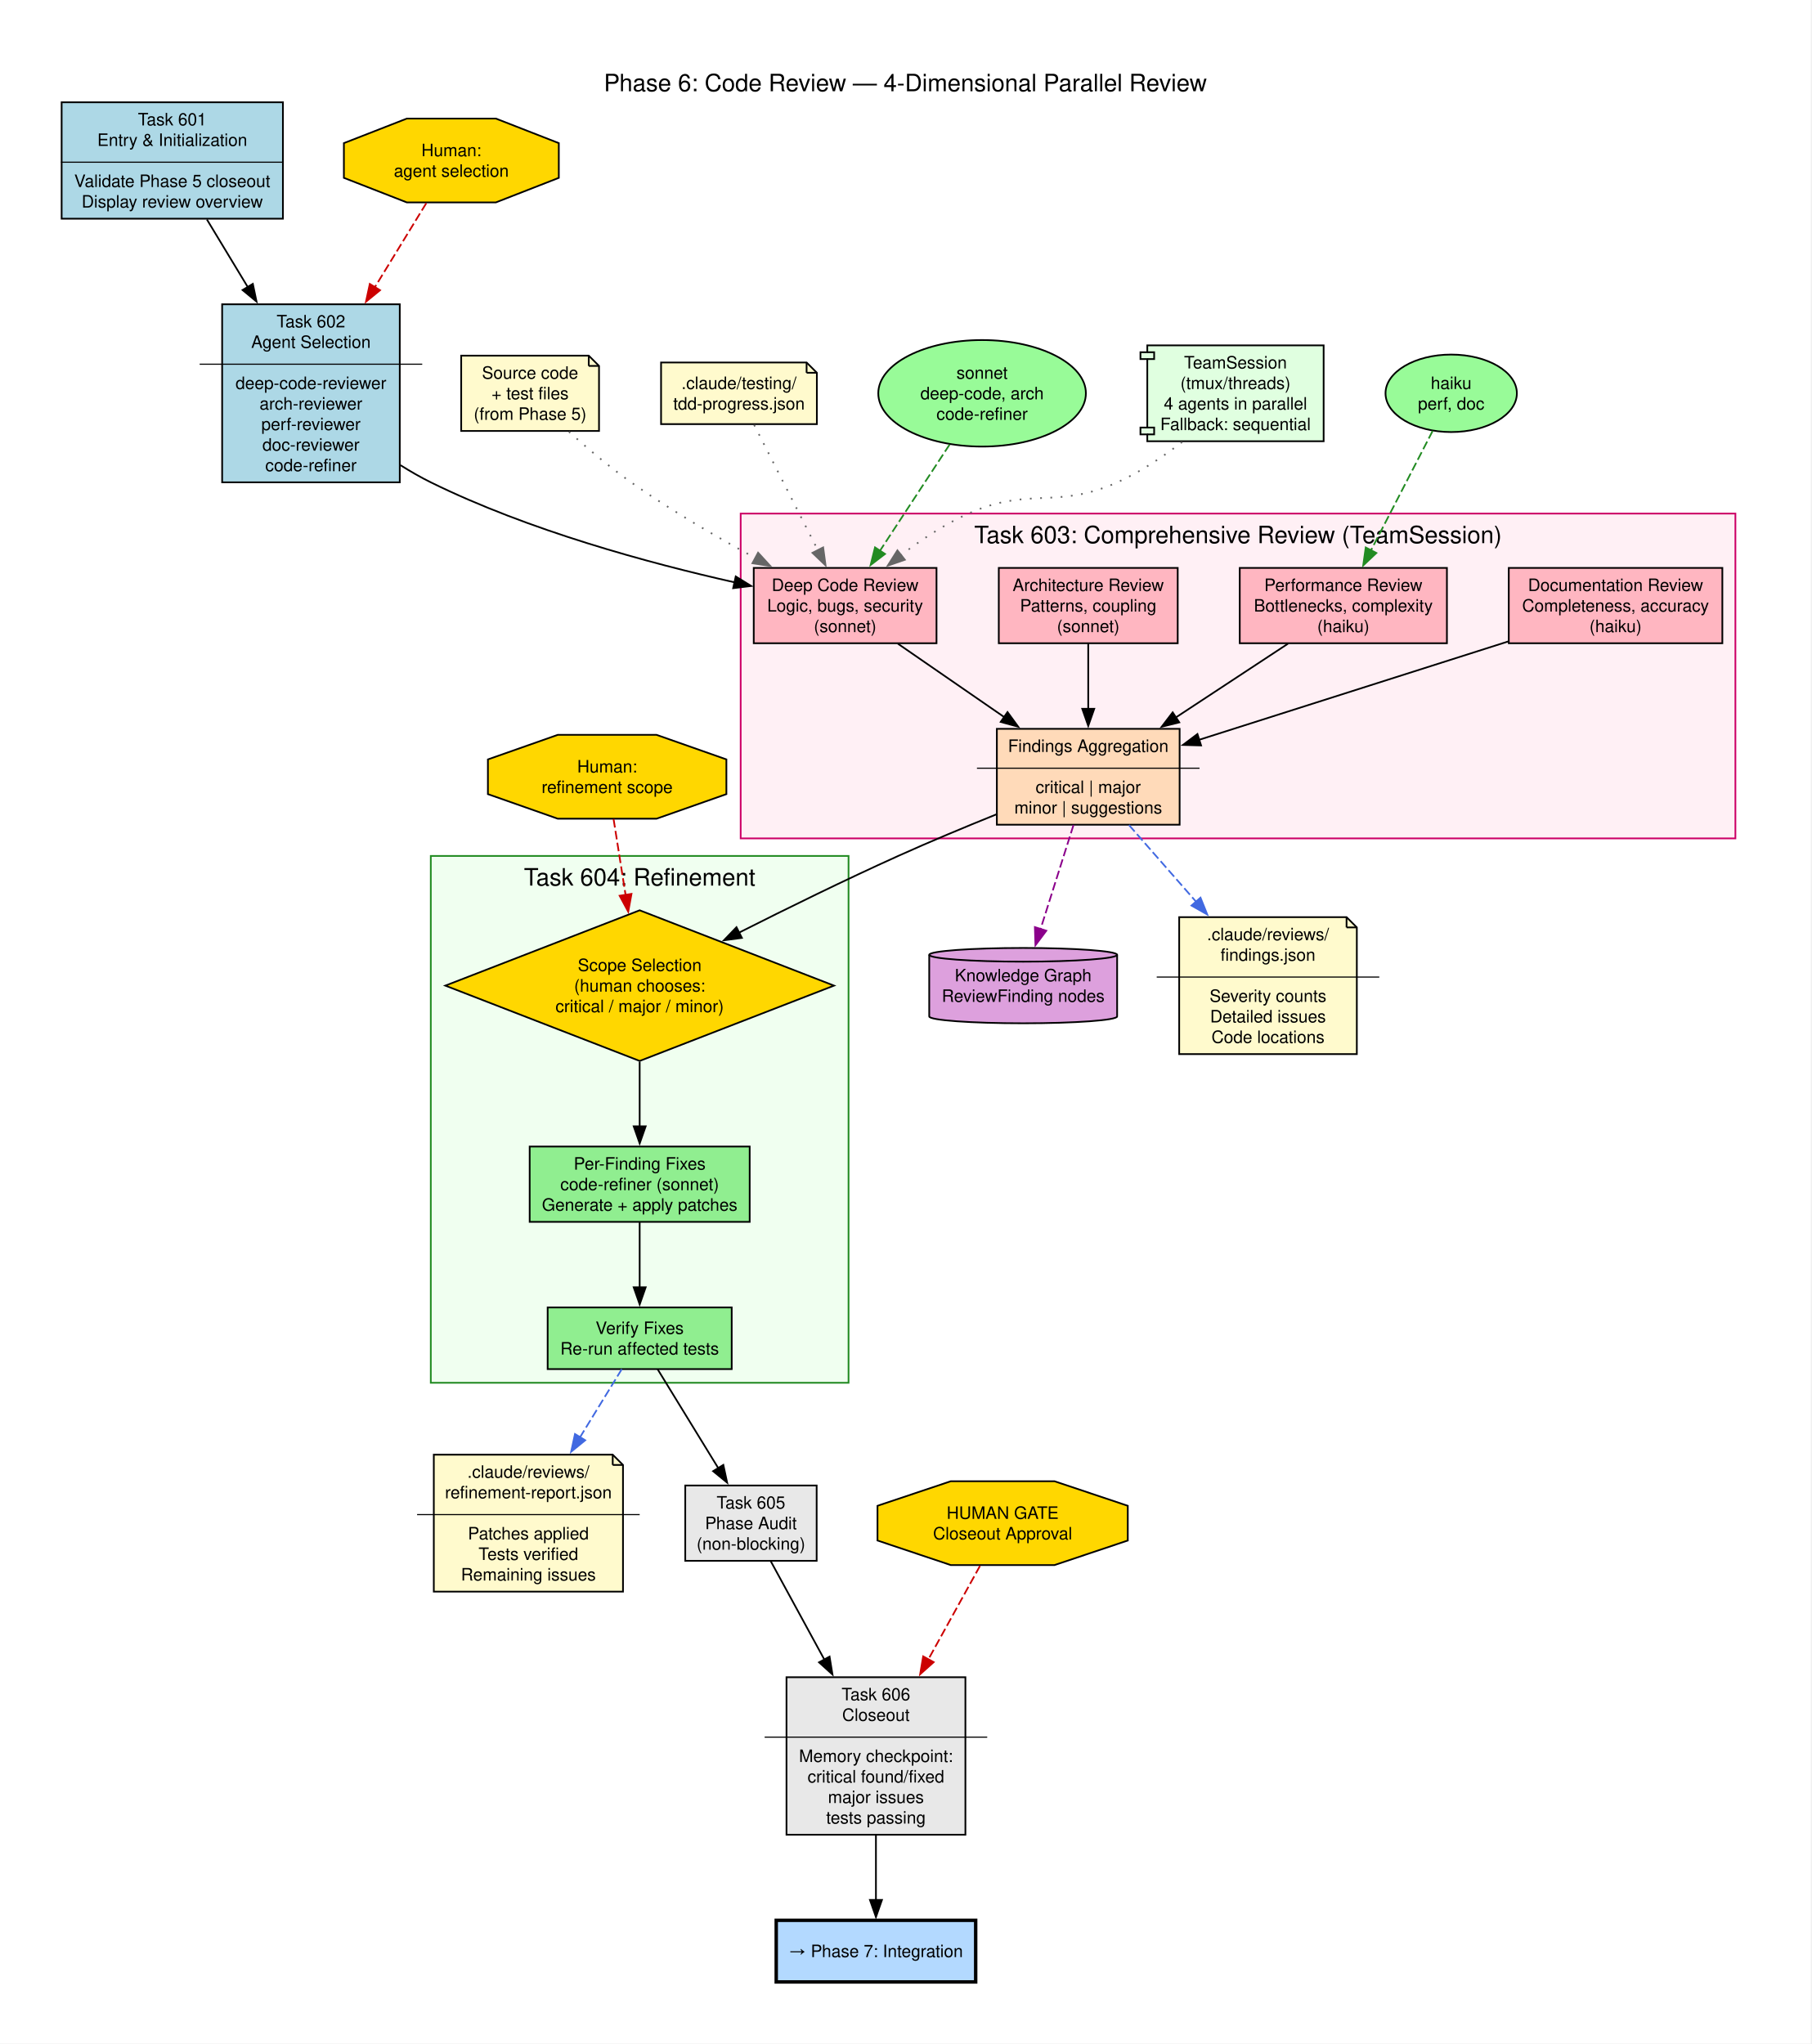
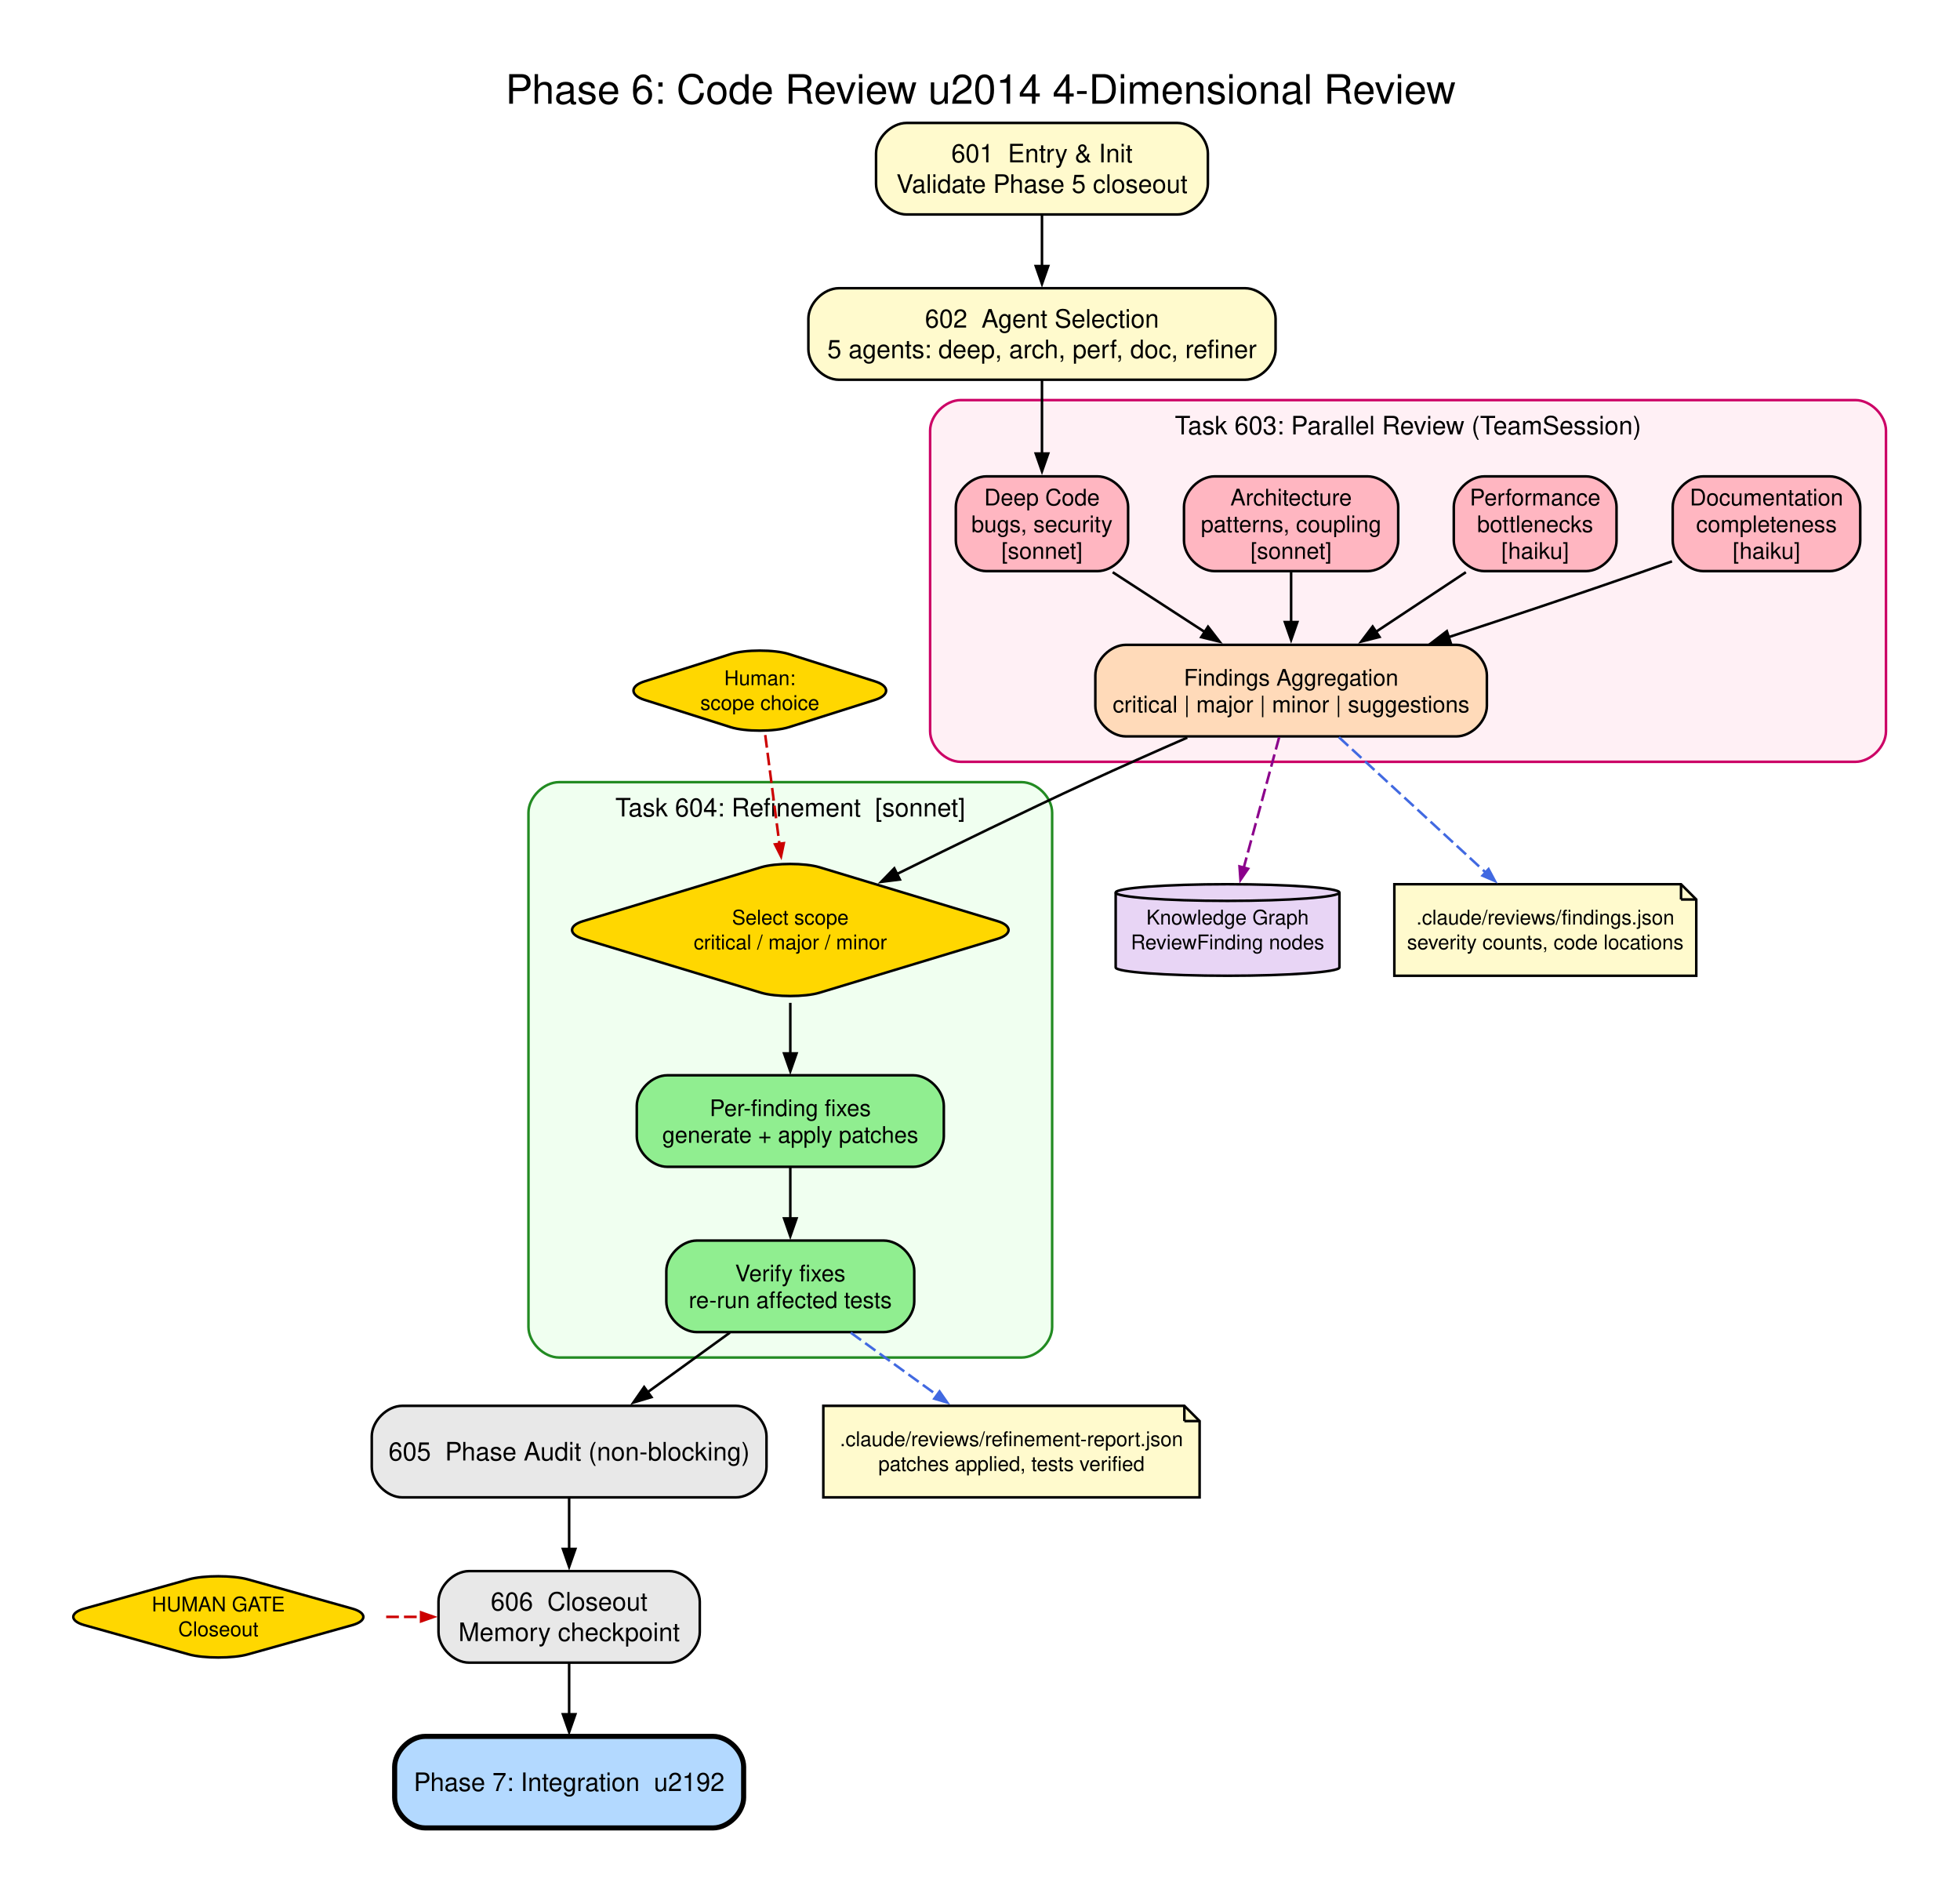
- <svg xmlns="http://www.w3.org/2000/svg" width="1058pt" height="1194pt" viewBox="0.00 0.00 1058.00 1194.00">
-   <g id="graph0" class="graph" transform="scale(1 1) rotate(0) translate(36 1157.75)">
-     <polygon fill="white" stroke="none" points="-36,36 -36,-1157.75 1021.62,-1157.75 1021.62,36 -36,36" />
-     <text xml:space="preserve" text-anchor="middle" x="492.81" y="-1104.45" font-family="Helvetica,sans-Serif" font-size="14.00">Phase 6: Code Review — 4-Dimensional Parallel Review</text>
+ <svg xmlns="http://www.w3.org/2000/svg" width="771pt" height="740pt" viewBox="0.00 0.00 771.00 740.00">
+   <g id="graph0" class="graph" transform="scale(1 1) rotate(0) translate(21.6 718.89)">
+     <polygon fill="white" stroke="none" points="-21.6,21.6 -21.6,-718.89 749.88,-718.89 749.88,21.6 -21.6,21.6" />
+     <text xml:space="preserve" text-anchor="middle" x="364.14" y="-678.09" font-family="Helvetica,sans-Serif" font-size="16.00">Phase 6: Code Review u2014 4-Dimensional Review</text>
    <g id="clust1" class="cluster">
-       <polygon fill="#fff0f5" stroke="#cc0066" points="396.62,-668 396.62,-857.75 977.62,-857.75 977.62,-668 396.62,-668" />
-       <text xml:space="preserve" text-anchor="middle" x="687.12" y="-840.45" font-family="Helvetica,sans-Serif" font-size="14.00">Task 603: Comprehensive Review (TeamSession)</text>
+       <path fill="#fff0f5" stroke="#cc0066" d="M356.28,-419.28C356.28,-419.28 708.28,-419.28 708.28,-419.28 714.28,-419.28 720.28,-425.28 720.28,-431.28 720.28,-431.28 720.28,-549.54 720.28,-549.54 720.28,-555.54 714.28,-561.54 708.28,-561.54 708.28,-561.54 356.28,-561.54 356.28,-561.54 350.28,-561.54 344.28,-555.54 344.28,-549.54 344.28,-549.54 344.28,-431.28 344.28,-431.28 344.28,-425.28 350.28,-419.28 356.28,-419.28" />
+       <text xml:space="preserve" text-anchor="middle" x="532.28" y="-548.04" font-family="Helvetica,sans-Serif" font-size="10.00">Task 603: Parallel Review (TeamSession)</text>
    </g>
    <g id="clust3" class="cluster">
-       <polygon fill="#f0fff0" stroke="#228b22" points="215.62,-350 215.62,-657.75 459.62,-657.75 459.62,-350 215.62,-350" />
-       <text xml:space="preserve" text-anchor="middle" x="337.62" y="-640.45" font-family="Helvetica,sans-Serif" font-size="14.00">Task 604: Refinement</text>
+       <path fill="#f0fff0" stroke="#228b22" d="M198.28,-185C198.28,-185 380.28,-185 380.28,-185 386.28,-185 392.28,-191 392.28,-197 392.28,-197 392.28,-399.28 392.28,-399.28 392.28,-405.28 386.28,-411.28 380.28,-411.28 380.28,-411.28 198.28,-411.28 198.28,-411.28 192.28,-411.28 186.28,-405.28 186.28,-399.28 186.28,-399.28 186.28,-197 186.28,-197 186.28,-191 192.28,-185 198.28,-185" />
+       <text xml:space="preserve" text-anchor="middle" x="289.28" y="-397.78" font-family="Helvetica,sans-Serif" font-size="10.00">Task 604: Refinement  [sonnet]</text>
    </g>
    <g id="node1" class="node">
-       <polygon fill="#add8e6" stroke="black" points="129.25,-1098 0,-1098 0,-1030 129.25,-1030 129.25,-1098" />
-       <text xml:space="preserve" text-anchor="middle" x="64.62" y="-1084.5" font-family="Helvetica,sans-Serif" font-size="10.00">Task 601</text>
-       <text xml:space="preserve" text-anchor="middle" x="64.62" y="-1072.5" font-family="Helvetica,sans-Serif" font-size="10.00">Entry &amp; Initialization</text>
-       <text xml:space="preserve" text-anchor="middle" x="64.62" y="-1060.5" font-family="Helvetica,sans-Serif" font-size="10.00">─────────────</text>
-       <text xml:space="preserve" text-anchor="middle" x="64.62" y="-1048.5" font-family="Helvetica,sans-Serif" font-size="10.00">Validate Phase 5 closeout</text>
-       <text xml:space="preserve" text-anchor="middle" x="64.62" y="-1036.5" font-family="Helvetica,sans-Serif" font-size="10.00">Display review overview</text>
+       <path fill="#fffacd" stroke="black" d="M441.54,-670.54C441.54,-670.54 335.01,-670.54 335.01,-670.54 329.01,-670.54 323.01,-664.54 323.01,-658.54 323.01,-658.54 323.01,-646.54 323.01,-646.54 323.01,-640.54 329.01,-634.54 335.01,-634.54 335.01,-634.54 441.54,-634.54 441.54,-634.54 447.54,-634.54 453.54,-640.54 453.54,-646.54 453.54,-646.54 453.54,-658.54 453.54,-658.54 453.54,-664.54 447.54,-670.54 441.54,-670.54" />
+       <text xml:space="preserve" text-anchor="middle" x="388.28" y="-655.04" font-family="Helvetica,sans-Serif" font-size="10.00">601  Entry &amp; Init</text>
+       <text xml:space="preserve" text-anchor="middle" x="388.28" y="-643.04" font-family="Helvetica,sans-Serif" font-size="10.00">Validate Phase 5 closeout</text>
    </g>
    <g id="node2" class="node">
-       <polygon fill="#add8e6" stroke="black" points="197.5,-980 93.75,-980 93.75,-876 197.5,-876 197.5,-980" />
-       <text xml:space="preserve" text-anchor="middle" x="145.62" y="-966.5" font-family="Helvetica,sans-Serif" font-size="10.00">Task 602</text>
-       <text xml:space="preserve" text-anchor="middle" x="145.62" y="-954.5" font-family="Helvetica,sans-Serif" font-size="10.00">Agent Selection</text>
-       <text xml:space="preserve" text-anchor="middle" x="145.62" y="-942.5" font-family="Helvetica,sans-Serif" font-size="10.00">─────────────</text>
-       <text xml:space="preserve" text-anchor="middle" x="145.62" y="-930.5" font-family="Helvetica,sans-Serif" font-size="10.00">deep-code-reviewer</text>
-       <text xml:space="preserve" text-anchor="middle" x="145.62" y="-918.5" font-family="Helvetica,sans-Serif" font-size="10.00">arch-reviewer</text>
-       <text xml:space="preserve" text-anchor="middle" x="145.62" y="-906.5" font-family="Helvetica,sans-Serif" font-size="10.00">perf-reviewer</text>
-       <text xml:space="preserve" text-anchor="middle" x="145.62" y="-894.5" font-family="Helvetica,sans-Serif" font-size="10.00">doc-reviewer</text>
-       <text xml:space="preserve" text-anchor="middle" x="145.62" y="-882.5" font-family="Helvetica,sans-Serif" font-size="10.00">code-refiner</text>
+       <path fill="#fffacd" stroke="black" d="M468.17,-605.54C468.17,-605.54 308.39,-605.54 308.39,-605.54 302.39,-605.54 296.39,-599.54 296.39,-593.54 296.39,-593.54 296.39,-581.54 296.39,-581.54 296.39,-575.54 302.39,-569.54 308.39,-569.54 308.39,-569.54 468.17,-569.54 468.17,-569.54 474.17,-569.54 480.17,-575.54 480.17,-581.54 480.17,-581.54 480.17,-593.54 480.17,-593.54 480.17,-599.54 474.17,-605.54 468.17,-605.54" />
+       <text xml:space="preserve" text-anchor="middle" x="388.28" y="-590.04" font-family="Helvetica,sans-Serif" font-size="10.00">602  Agent Selection</text>
+       <text xml:space="preserve" text-anchor="middle" x="388.28" y="-578.04" font-family="Helvetica,sans-Serif" font-size="10.00">5 agents: deep, arch, perf, doc, refiner</text>
+     </g>
+     <g id="edge1" class="edge">
+       <path fill="none" stroke="black" d="M388.28,-634.32C388.28,-628.07 388.28,-620.87 388.28,-614.06" />
+       <polygon fill="black" stroke="black" points="390.73,-614.25 388.28,-607.25 385.83,-614.25 390.73,-614.25" />
+     </g>
+     <g id="node3" class="node">
+       <path fill="#ffb6c1" stroke="black" d="M410.16,-531.54C410.16,-531.54 366.39,-531.54 366.39,-531.54 360.39,-531.54 354.39,-525.54 354.39,-519.54 354.39,-519.54 354.39,-506.28 354.39,-506.28 354.39,-500.28 360.39,-494.28 366.39,-494.28 366.39,-494.28 410.16,-494.28 410.16,-494.28 416.16,-494.28 422.16,-500.28 422.16,-506.28 422.16,-506.28 422.16,-519.54 422.16,-519.54 422.16,-525.54 416.16,-531.54 410.16,-531.54" />
+       <text xml:space="preserve" text-anchor="middle" x="388.28" y="-520.11" font-family="Helvetica,sans-Serif" font-size="9.00">Deep Code</text>
+       <text xml:space="preserve" text-anchor="middle" x="388.28" y="-509.61" font-family="Helvetica,sans-Serif" font-size="9.00">bugs, security</text>
+       <text xml:space="preserve" text-anchor="middle" x="388.28" y="-499.11" font-family="Helvetica,sans-Serif" font-size="9.00">[sonnet]</text>
+     </g>
+     <g id="edge8" class="edge">
+       <path fill="none" stroke="black" d="M388.28,-569.33C388.28,-560.72 388.28,-550.11 388.28,-540.49" />
+       <polygon fill="black" stroke="black" points="390.73,-540.53 388.28,-533.53 385.83,-540.53 390.73,-540.53" />
+     </g>
+     <g id="node7" class="node">
+       <path fill="#ffdab9" stroke="black" d="M551.29,-465.28C551.29,-465.28 421.27,-465.28 421.27,-465.28 415.27,-465.28 409.27,-459.28 409.27,-453.28 409.27,-453.28 409.27,-441.28 409.27,-441.28 409.27,-435.28 415.27,-429.28 421.27,-429.28 421.27,-429.28 551.29,-429.28 551.29,-429.28 557.29,-429.28 563.29,-435.28 563.29,-441.28 563.29,-441.28 563.29,-453.28 563.29,-453.28 563.29,-459.28 557.29,-465.28 551.29,-465.28" />
+       <text xml:space="preserve" text-anchor="middle" x="486.28" y="-449.23" font-family="Helvetica,sans-Serif" font-size="9.00">Findings Aggregation</text>
+       <text xml:space="preserve" text-anchor="middle" x="486.28" y="-438.73" font-family="Helvetica,sans-Serif" font-size="9.00">critical | major | minor | suggestions</text>
+     </g>
+     <g id="edge2" class="edge">
+       <path fill="none" stroke="black" d="M416.1,-493.85C427.45,-486.48 440.68,-477.88 452.58,-470.16" />
+       <polygon fill="black" stroke="black" points="453.6,-472.42 458.13,-466.55 450.93,-468.31 453.6,-472.42" />
+     </g>
+     <g id="node4" class="node">
+       <path fill="#ffb6c1" stroke="black" d="M516.41,-531.54C516.41,-531.54 456.14,-531.54 456.14,-531.54 450.14,-531.54 444.14,-525.54 444.14,-519.54 444.14,-519.54 444.14,-506.28 444.14,-506.28 444.14,-500.28 450.14,-494.28 456.14,-494.28 456.14,-494.28 516.41,-494.28 516.41,-494.28 522.41,-494.28 528.41,-500.28 528.41,-506.28 528.41,-506.28 528.41,-519.54 528.41,-519.54 528.41,-525.54 522.41,-531.54 516.41,-531.54" />
+       <text xml:space="preserve" text-anchor="middle" x="486.28" y="-520.11" font-family="Helvetica,sans-Serif" font-size="9.00">Architecture</text>
+       <text xml:space="preserve" text-anchor="middle" x="486.28" y="-509.61" font-family="Helvetica,sans-Serif" font-size="9.00">patterns, coupling</text>
+       <text xml:space="preserve" text-anchor="middle" x="486.28" y="-499.11" font-family="Helvetica,sans-Serif" font-size="9.00">[sonnet]</text>
+     </g>
+     <g id="edge3" class="edge">
+       <path fill="none" stroke="black" d="M486.28,-493.85C486.28,-487.65 486.28,-480.58 486.28,-473.9" />
+       <polygon fill="black" stroke="black" points="488.73,-474.24 486.28,-467.24 483.83,-474.24 488.73,-474.24" />
+     </g>
+     <g id="node5" class="node">
+       <path fill="#ffb6c1" stroke="black" d="M602.29,-531.54C602.29,-531.54 562.27,-531.54 562.27,-531.54 556.27,-531.54 550.27,-525.54 550.27,-519.54 550.27,-519.54 550.27,-506.28 550.27,-506.28 550.27,-500.28 556.27,-494.28 562.27,-494.28 562.27,-494.28 602.29,-494.28 602.29,-494.28 608.29,-494.28 614.29,-500.28 614.29,-506.28 614.29,-506.28 614.29,-519.54 614.29,-519.54 614.29,-525.54 608.29,-531.54 602.29,-531.54" />
+       <text xml:space="preserve" text-anchor="middle" x="582.28" y="-520.11" font-family="Helvetica,sans-Serif" font-size="9.00">Performance</text>
+       <text xml:space="preserve" text-anchor="middle" x="582.28" y="-509.61" font-family="Helvetica,sans-Serif" font-size="9.00">bottlenecks</text>
+       <text xml:space="preserve" text-anchor="middle" x="582.28" y="-499.11" font-family="Helvetica,sans-Serif" font-size="9.00">[haiku]</text>
+     </g>
+     <g id="edge4" class="edge">
+       <path fill="none" stroke="black" d="M555.03,-493.85C544.01,-486.54 531.19,-478.04 519.62,-470.38" />
+       <polygon fill="black" stroke="black" points="521.06,-468.39 513.87,-466.57 518.35,-472.48 521.06,-468.39" />
+     </g>
+     <g id="node6" class="node">
+       <path fill="#ffb6c1" stroke="black" d="M698.16,-531.54C698.16,-531.54 648.39,-531.54 648.39,-531.54 642.39,-531.54 636.39,-525.54 636.39,-519.54 636.39,-519.54 636.39,-506.28 636.39,-506.28 636.39,-500.28 642.39,-494.28 648.39,-494.28 648.39,-494.28 698.16,-494.28 698.16,-494.28 704.16,-494.28 710.16,-500.28 710.16,-506.28 710.16,-506.28 710.16,-519.54 710.16,-519.54 710.16,-525.54 704.16,-531.54 698.16,-531.54" />
+       <text xml:space="preserve" text-anchor="middle" x="673.28" y="-520.11" font-family="Helvetica,sans-Serif" font-size="9.00">Documentation</text>
+       <text xml:space="preserve" text-anchor="middle" x="673.28" y="-509.61" font-family="Helvetica,sans-Serif" font-size="9.00">completeness</text>
+       <text xml:space="preserve" text-anchor="middle" x="673.28" y="-499.11" font-family="Helvetica,sans-Serif" font-size="9.00">[haiku]</text>
+     </g>
+     <g id="edge5" class="edge">
+       <path fill="none" stroke="black" d="M636.11,-498.12C632.46,-496.81 628.8,-495.51 625.28,-494.28 600.16,-485.51 572.34,-476.23 548.24,-468.31" />
+       <polygon fill="black" stroke="black" points="549.07,-466 541.65,-466.15 547.54,-470.66 549.07,-466" />
+     </g>
+     <g id="node8" class="node">
+       <path fill="#ffd700" stroke="black" d="M277.79,-377.81C277.79,-377.81 207.74,-356.61 207.74,-356.61 201.99,-354.88 201.99,-351.4 207.74,-349.67 207.74,-349.67 277.79,-328.47 277.79,-328.47 283.54,-326.74 295.02,-326.74 300.77,-328.47 300.77,-328.47 370.82,-349.67 370.82,-349.67 376.57,-351.4 376.57,-354.88 370.82,-356.61 370.82,-356.61 300.77,-377.81 300.77,-377.81 295.02,-379.54 283.54,-379.54 277.79,-377.81" />
+       <text xml:space="preserve" text-anchor="middle" x="289.28" y="-355.29" font-family="Helvetica,sans-Serif" font-size="8.00">Select scope</text>
+       <text xml:space="preserve" text-anchor="middle" x="289.28" y="-345.54" font-family="Helvetica,sans-Serif" font-size="8.00">critical / major / minor</text>
+     </g>
+     <g id="edge9" class="edge">
+       <path fill="none" stroke="black" d="M445.43,-428.8C432.83,-423.3 418.94,-417.14 406.28,-411.28 381.23,-399.69 353.46,-386.16 331.26,-375.17" />
+       <polygon fill="black" stroke="black" points="332.37,-372.99 325.01,-372.07 330.19,-377.38 332.37,-372.99" />
+     </g>
+     <g id="node16" class="node">
+       <path fill="#e8d5f5" stroke="black" d="M505.29,-367.87C505.29,-369.67 485.56,-371.14 461.28,-371.14 437,-371.14 417.27,-369.67 417.27,-367.87 417.27,-367.87 417.27,-338.41 417.27,-338.41 417.27,-336.61 437,-335.14 461.28,-335.14 485.56,-335.14 505.29,-336.61 505.29,-338.41 505.29,-338.41 505.29,-367.87 505.29,-367.87" />
+       <path fill="none" stroke="black" d="M505.29,-367.87C505.29,-366.06 485.56,-364.59 461.28,-364.59 437,-364.59 417.27,-366.06 417.27,-367.87" />
+       <text xml:space="preserve" text-anchor="middle" x="461.28" y="-355.29" font-family="Helvetica,sans-Serif" font-size="8.00">Knowledge Graph</text>
+       <text xml:space="preserve" text-anchor="middle" x="461.28" y="-345.54" font-family="Helvetica,sans-Serif" font-size="8.00">ReviewFinding nodes</text>
+     </g>
+     <g id="edge15" class="edge">
+       <path fill="none" stroke="#8b008b" stroke-dasharray="5,2" d="M481.58,-428.95C477.63,-414.41 471.96,-393.5 467.61,-377.49" />
+       <polygon fill="#8b008b" stroke="#8b008b" points="469.36,-377.22 466.36,-372.85 465.98,-378.14 469.36,-377.22" />
+     </g>
+     <g id="node17" class="node">
+       <polygon fill="#fffacd" stroke="black" points="639.66,-371.14 526.89,-371.14 526.89,-335.14 645.66,-335.14 645.66,-365.14 639.66,-371.14" />
+       <polyline fill="none" stroke="black" points="639.66,-371.14 639.66,-365.14" />
+       <polyline fill="none" stroke="black" points="645.66,-365.14 639.66,-365.14" />
+       <text xml:space="preserve" text-anchor="middle" x="586.28" y="-355.29" font-family="Helvetica,sans-Serif" font-size="8.00">.claude/reviews/findings.json</text>
+       <text xml:space="preserve" text-anchor="middle" x="586.28" y="-345.54" font-family="Helvetica,sans-Serif" font-size="8.00">severity counts, code locations</text>
+     </g>
+     <g id="edge16" class="edge">
+       <path fill="none" stroke="#4169e1" stroke-dasharray="5,2" d="M505.09,-428.95C521.43,-413.89 545.17,-392.01 562.77,-375.8" />
+       <polygon fill="#4169e1" stroke="#4169e1" points="563.95,-377.09 566.44,-372.42 561.58,-374.52 563.95,-377.09" />
+     </g>
+     <g id="node9" class="node">
+       <path fill="#90ee90" stroke="black" d="M337.67,-296C337.67,-296 240.89,-296 240.89,-296 234.89,-296 228.89,-290 228.89,-284 228.89,-284 228.89,-272 228.89,-272 228.89,-266 234.89,-260 240.89,-260 240.89,-260 337.67,-260 337.67,-260 343.67,-260 349.67,-266 349.67,-272 349.67,-272 349.67,-284 349.67,-284 349.67,-290 343.67,-296 337.67,-296" />
+       <text xml:space="preserve" text-anchor="middle" x="289.28" y="-279.95" font-family="Helvetica,sans-Serif" font-size="9.00">Per-finding fixes</text>
+       <text xml:space="preserve" text-anchor="middle" x="289.28" y="-269.45" font-family="Helvetica,sans-Serif" font-size="9.00">generate + apply patches</text>
+     </g>
+     <g id="edge6" class="edge">
+       <path fill="none" stroke="black" d="M289.28,-324.49C289.28,-317.93 289.28,-310.95 289.28,-304.49" />
+       <polygon fill="black" stroke="black" points="291.73,-304.6 289.28,-297.6 286.83,-304.6 291.73,-304.6" />
+     </g>
+     <g id="node10" class="node">
+       <path fill="#90ee90" stroke="black" d="M326.04,-231C326.04,-231 252.51,-231 252.51,-231 246.51,-231 240.51,-225 240.51,-219 240.51,-219 240.51,-207 240.51,-207 240.51,-201 246.51,-195 252.51,-195 252.51,-195 326.04,-195 326.04,-195 332.04,-195 338.04,-201 338.04,-207 338.04,-207 338.04,-219 338.04,-219 338.04,-225 332.04,-231 326.04,-231" />
+       <text xml:space="preserve" text-anchor="middle" x="289.28" y="-214.95" font-family="Helvetica,sans-Serif" font-size="9.00">Verify fixes</text>
+       <text xml:space="preserve" text-anchor="middle" x="289.28" y="-204.45" font-family="Helvetica,sans-Serif" font-size="9.00">re-run affected tests</text>
    </g>
    <g id="edge7" class="edge">
-       <path fill="none" stroke="black" d="M84.86,-1029.53C92.1,-1017.56 100.5,-1003.65 108.71,-990.08" />
-       <polygon fill="black" stroke="black" points="111.67,-991.94 113.84,-981.58 105.68,-988.32 111.67,-991.94" />
-     </g>
-     <g id="node3" class="node">
-       <polygon fill="#ffb6c1" stroke="black" points="511,-826 404.25,-826 404.25,-782 511,-782 511,-826" />
-       <text xml:space="preserve" text-anchor="middle" x="457.62" y="-812.5" font-family="Helvetica,sans-Serif" font-size="10.00">Deep Code Review</text>
-       <text xml:space="preserve" text-anchor="middle" x="457.62" y="-800.5" font-family="Helvetica,sans-Serif" font-size="10.00">Logic, bugs, security</text>
-       <text xml:space="preserve" text-anchor="middle" x="457.62" y="-788.5" font-family="Helvetica,sans-Serif" font-size="10.00">(sonnet)</text>
-     </g>
-     <g id="edge8" class="edge">
-       <path fill="none" stroke="black" d="M197.92,-886.01C203.73,-882.35 209.69,-878.92 215.62,-876 272.78,-847.86 343.14,-828.77 393.23,-817.54" />
-       <polygon fill="black" stroke="black" points="393.73,-821.01 402.75,-815.45 392.23,-814.17 393.73,-821.01" />
-     </g>
-     <g id="node7" class="node">
-       <polygon fill="#ffdab9" stroke="black" points="653,-732 546.25,-732 546.25,-676 653,-676 653,-732" />
-       <text xml:space="preserve" text-anchor="middle" x="599.62" y="-718.5" font-family="Helvetica,sans-Serif" font-size="10.00">Findings Aggregation</text>
-       <text xml:space="preserve" text-anchor="middle" x="599.62" y="-706.5" font-family="Helvetica,sans-Serif" font-size="10.00">─────────────</text>
-       <text xml:space="preserve" text-anchor="middle" x="599.62" y="-694.5" font-family="Helvetica,sans-Serif" font-size="10.00">critical | major</text>
-       <text xml:space="preserve" text-anchor="middle" x="599.62" y="-682.5" font-family="Helvetica,sans-Serif" font-size="10.00">minor | suggestions</text>
-     </g>
-     <g id="edge1" class="edge">
-       <path fill="none" stroke="black" d="M488.44,-781.74C506.62,-769.19 530.04,-753.03 550.69,-738.77" />
-       <polygon fill="black" stroke="black" points="552.47,-741.8 558.71,-733.24 548.49,-736.04 552.47,-741.8" />
-     </g>
-     <g id="node4" class="node">
-       <polygon fill="#ffb6c1" stroke="black" points="651.88,-826 547.38,-826 547.38,-782 651.88,-782 651.88,-826" />
-       <text xml:space="preserve" text-anchor="middle" x="599.62" y="-812.5" font-family="Helvetica,sans-Serif" font-size="10.00">Architecture Review</text>
-       <text xml:space="preserve" text-anchor="middle" x="599.62" y="-800.5" font-family="Helvetica,sans-Serif" font-size="10.00">Patterns, coupling</text>
-       <text xml:space="preserve" text-anchor="middle" x="599.62" y="-788.5" font-family="Helvetica,sans-Serif" font-size="10.00">(sonnet)</text>
-     </g>
-     <g id="edge2" class="edge">
-       <path fill="none" stroke="black" d="M599.62,-781.74C599.62,-770.62 599.62,-756.65 599.62,-743.7" />
-       <polygon fill="black" stroke="black" points="603.13,-743.71 599.63,-733.71 596.13,-743.71 603.13,-743.71" />
-     </g>
-     <g id="node5" class="node">
-       <polygon fill="#ffb6c1" stroke="black" points="809.12,-826 688.12,-826 688.12,-782 809.12,-782 809.12,-826" />
-       <text xml:space="preserve" text-anchor="middle" x="748.62" y="-812.5" font-family="Helvetica,sans-Serif" font-size="10.00">Performance Review</text>
-       <text xml:space="preserve" text-anchor="middle" x="748.62" y="-800.5" font-family="Helvetica,sans-Serif" font-size="10.00">Bottlenecks, complexity</text>
-       <text xml:space="preserve" text-anchor="middle" x="748.62" y="-788.5" font-family="Helvetica,sans-Serif" font-size="10.00">(haiku)</text>
-     </g>
-     <g id="edge3" class="edge">
-       <path fill="none" stroke="black" d="M716.29,-781.74C697.13,-769.13 672.42,-752.88 650.68,-738.58" />
-       <polygon fill="black" stroke="black" points="652.79,-735.78 642.51,-733.21 648.95,-741.63 652.79,-735.78" />
-     </g>
-     <g id="node6" class="node">
-       <polygon fill="#ffb6c1" stroke="black" points="970,-826 845.25,-826 845.25,-782 970,-782 970,-826" />
-       <text xml:space="preserve" text-anchor="middle" x="907.62" y="-812.5" font-family="Helvetica,sans-Serif" font-size="10.00">Documentation Review</text>
-       <text xml:space="preserve" text-anchor="middle" x="907.62" y="-800.5" font-family="Helvetica,sans-Serif" font-size="10.00">Completeness, accuracy</text>
-       <text xml:space="preserve" text-anchor="middle" x="907.62" y="-788.5" font-family="Helvetica,sans-Serif" font-size="10.00">(haiku)</text>
-     </g>
-     <g id="edge4" class="edge">
-       <path fill="none" stroke="black" d="M844.93,-783.05C792.27,-766.3 717.32,-742.45 664.16,-725.53" />
-       <polygon fill="black" stroke="black" points="665.53,-722.3 654.94,-722.6 663.41,-728.97 665.53,-722.3" />
-     </g>
-     <g id="node8" class="node">
-       <polygon fill="#ffd700" stroke="black" points="337.62,-626 224.12,-582 337.62,-538 451.12,-582 337.62,-626" />
-       <text xml:space="preserve" text-anchor="middle" x="337.62" y="-590.5" font-family="Helvetica,sans-Serif" font-size="10.00">Scope Selection</text>
-       <text xml:space="preserve" text-anchor="middle" x="337.62" y="-578.5" font-family="Helvetica,sans-Serif" font-size="10.00">(human chooses:</text>
-       <text xml:space="preserve" text-anchor="middle" x="337.62" y="-566.5" font-family="Helvetica,sans-Serif" font-size="10.00">critical / major / minor)</text>
-     </g>
-     <g id="edge9" class="edge">
-       <path fill="none" stroke="black" d="M545.94,-682.03C527.63,-674.64 507.12,-666.09 488.62,-657.75 457.51,-643.73 423.39,-626.96 395.47,-612.86" />
-       <polygon fill="black" stroke="black" points="397.33,-609.88 386.83,-608.49 394.17,-616.13 397.33,-609.88" />
-     </g>
-     <g id="node17" class="node">
-       <polygon fill="#fffacd" stroke="black" points="750.5,-622 652.75,-622 652.75,-542 756.5,-542 756.5,-616 750.5,-622" />
-       <polyline fill="none" stroke="black" points="750.5,-622 750.5,-616" />
-       <polyline fill="none" stroke="black" points="756.5,-616 750.5,-616" />
-       <text xml:space="preserve" text-anchor="middle" x="704.62" y="-608.5" font-family="Helvetica,sans-Serif" font-size="10.00">.claude/reviews/</text>
-       <text xml:space="preserve" text-anchor="middle" x="704.62" y="-596.5" font-family="Helvetica,sans-Serif" font-size="10.00">findings.json</text>
-       <text xml:space="preserve" text-anchor="middle" x="704.62" y="-584.5" font-family="Helvetica,sans-Serif" font-size="10.00">─────────────</text>
-       <text xml:space="preserve" text-anchor="middle" x="704.62" y="-572.5" font-family="Helvetica,sans-Serif" font-size="10.00">Severity counts</text>
-       <text xml:space="preserve" text-anchor="middle" x="704.62" y="-560.5" font-family="Helvetica,sans-Serif" font-size="10.00">Detailed issues</text>
-       <text xml:space="preserve" text-anchor="middle" x="704.62" y="-548.5" font-family="Helvetica,sans-Serif" font-size="10.00">Code locations</text>
-     </g>
-     <g id="edge16" class="edge">
-       <path fill="none" stroke="#4169e1" stroke-dasharray="5,2" d="M623.45,-675.77C635.09,-662.47 649.44,-646.06 662.83,-630.77" />
-       <polygon fill="#4169e1" stroke="#4169e1" points="665.19,-633.38 669.14,-623.55 659.92,-628.77 665.19,-633.38" />
-     </g>
-     <g id="node19" class="node">
-       <path fill="#dda0dd" stroke="black" d="M616.5,-600C616.5,-602.21 591.9,-604 561.62,-604 531.35,-604 506.75,-602.21 506.75,-600 506.75,-600 506.75,-564 506.75,-564 506.75,-561.79 531.35,-560 561.62,-560 591.9,-560 616.5,-561.79 616.5,-564 616.5,-564 616.5,-600 616.5,-600" />
-       <path fill="none" stroke="black" d="M616.5,-600C616.5,-597.79 591.9,-596 561.62,-596 531.35,-596 506.75,-597.79 506.75,-600" />
-       <text xml:space="preserve" text-anchor="middle" x="561.62" y="-584.5" font-family="Helvetica,sans-Serif" font-size="10.00">Knowledge Graph</text>
-       <text xml:space="preserve" text-anchor="middle" x="561.62" y="-572.5" font-family="Helvetica,sans-Serif" font-size="10.00">ReviewFinding nodes</text>
-     </g>
-     <g id="edge18" class="edge">
-       <path fill="none" stroke="#8b008b" stroke-dasharray="5,2" d="M591,-675.77C585.28,-657.7 577.75,-633.92 571.74,-614.96" />
-       <polygon fill="#8b008b" stroke="#8b008b" points="575.13,-614.07 568.78,-605.59 568.46,-616.18 575.13,-614.07" />
-     </g>
-     <g id="node9" class="node">
-       <polygon fill="#90ee90" stroke="black" points="401.88,-488 273.38,-488 273.38,-444 401.88,-444 401.88,-488" />
-       <text xml:space="preserve" text-anchor="middle" x="337.62" y="-474.5" font-family="Helvetica,sans-Serif" font-size="10.00">Per-Finding Fixes</text>
-       <text xml:space="preserve" text-anchor="middle" x="337.62" y="-462.5" font-family="Helvetica,sans-Serif" font-size="10.00">code-refiner (sonnet)</text>
-       <text xml:space="preserve" text-anchor="middle" x="337.62" y="-450.5" font-family="Helvetica,sans-Serif" font-size="10.00">Generate + apply patches</text>
-     </g>
-     <g id="edge5" class="edge">
-       <path fill="none" stroke="black" d="M337.62,-537.58C337.62,-524.93 337.62,-511.33 337.62,-499.49" />
-       <polygon fill="black" stroke="black" points="341.13,-499.83 337.63,-489.83 334.13,-499.83 341.13,-499.83" />
-     </g>
-     <g id="node10" class="node">
-       <polygon fill="#90ee90" stroke="black" points="391.38,-394 283.88,-394 283.88,-358 391.38,-358 391.38,-394" />
-       <text xml:space="preserve" text-anchor="middle" x="337.62" y="-378.5" font-family="Helvetica,sans-Serif" font-size="10.00">Verify Fixes</text>
-       <text xml:space="preserve" text-anchor="middle" x="337.62" y="-366.5" font-family="Helvetica,sans-Serif" font-size="10.00">Re-run affected tests</text>
-     </g>
-     <g id="edge6" class="edge">
-       <path fill="none" stroke="black" d="M337.62,-443.7C337.62,-432.21 337.62,-417.88 337.62,-405.45" />
-       <polygon fill="black" stroke="black" points="341.13,-405.78 337.63,-395.78 334.13,-405.78 341.13,-405.78" />
+       <path fill="none" stroke="black" d="M289.28,-259.78C289.28,-253.53 289.28,-246.33 289.28,-239.52" />
+       <polygon fill="black" stroke="black" points="291.73,-239.71 289.28,-232.71 286.83,-239.71 291.73,-239.71" />
    </g>
    <g id="node11" class="node">
-       <polygon fill="#e8e8e8" stroke="black" points="441,-290 364.25,-290 364.25,-246 441,-246 441,-290" />
-       <text xml:space="preserve" text-anchor="middle" x="402.62" y="-276.5" font-family="Helvetica,sans-Serif" font-size="10.00">Task 605</text>
-       <text xml:space="preserve" text-anchor="middle" x="402.62" y="-264.5" font-family="Helvetica,sans-Serif" font-size="10.00">Phase Audit</text>
-       <text xml:space="preserve" text-anchor="middle" x="402.62" y="-252.5" font-family="Helvetica,sans-Serif" font-size="10.00">(non-blocking)</text>
+       <path fill="#e8e8e8" stroke="black" d="M267.92,-166C267.92,-166 136.64,-166 136.64,-166 130.64,-166 124.64,-160 124.64,-154 124.64,-154 124.64,-142 124.64,-142 124.64,-136 130.64,-130 136.64,-130 136.64,-130 267.92,-130 267.92,-130 273.92,-130 279.92,-136 279.92,-142 279.92,-142 279.92,-154 279.92,-154 279.92,-160 273.92,-166 267.92,-166" />
+       <text xml:space="preserve" text-anchor="middle" x="202.28" y="-144.5" font-family="Helvetica,sans-Serif" font-size="10.00">605  Phase Audit (non-blocking)</text>
    </g>
    <g id="edge10" class="edge">
-       <path fill="none" stroke="black" d="M348.07,-357.97C357.62,-342.39 371.98,-318.97 383.58,-300.06" />
-       <polygon fill="black" stroke="black" points="386.48,-302.03 388.72,-291.67 380.51,-298.37 386.48,-302.03" />
+       <path fill="none" stroke="black" d="M265.51,-194.78C255.52,-187.55 243.77,-179.05 233.13,-171.34" />
+       <polygon fill="black" stroke="black" points="234.66,-169.42 227.55,-167.3 231.78,-173.39 234.66,-169.42" />
    </g>
    <g id="node18" class="node">
-       <polygon fill="#fffacd" stroke="black" points="321.88,-308 217.38,-308 217.38,-228 327.88,-228 327.88,-302 321.88,-308" />
-       <polyline fill="none" stroke="black" points="321.88,-308 321.88,-302" />
-       <polyline fill="none" stroke="black" points="327.88,-302 321.88,-302" />
-       <text xml:space="preserve" text-anchor="middle" x="272.62" y="-294.5" font-family="Helvetica,sans-Serif" font-size="10.00">.claude/reviews/</text>
-       <text xml:space="preserve" text-anchor="middle" x="272.62" y="-282.5" font-family="Helvetica,sans-Serif" font-size="10.00">refinement-report.json</text>
-       <text xml:space="preserve" text-anchor="middle" x="272.62" y="-270.5" font-family="Helvetica,sans-Serif" font-size="10.00">─────────────</text>
-       <text xml:space="preserve" text-anchor="middle" x="272.62" y="-258.5" font-family="Helvetica,sans-Serif" font-size="10.00">Patches applied</text>
-       <text xml:space="preserve" text-anchor="middle" x="272.62" y="-246.5" font-family="Helvetica,sans-Serif" font-size="10.00">Tests verified</text>
-       <text xml:space="preserve" text-anchor="middle" x="272.62" y="-234.5" font-family="Helvetica,sans-Serif" font-size="10.00">Remaining issues</text>
+       <polygon fill="#fffacd" stroke="black" points="444.29,-166 302.27,-166 302.27,-130 450.29,-130 450.29,-160 444.29,-166" />
+       <polyline fill="none" stroke="black" points="444.29,-166 444.29,-160" />
+       <polyline fill="none" stroke="black" points="450.29,-160 444.29,-160" />
+       <text xml:space="preserve" text-anchor="middle" x="376.28" y="-150.15" font-family="Helvetica,sans-Serif" font-size="8.00">.claude/reviews/refinement-report.json</text>
+       <text xml:space="preserve" text-anchor="middle" x="376.28" y="-140.4" font-family="Helvetica,sans-Serif" font-size="8.00">patches applied, tests verified</text>
    </g>
    <g id="edge17" class="edge">
-       <path fill="none" stroke="#4169e1" stroke-dasharray="5,2" d="M327.18,-357.97C320.53,-347.13 311.55,-332.48 302.8,-318.21" />
-       <polygon fill="#4169e1" stroke="#4169e1" points="305.81,-316.42 297.6,-309.73 299.84,-320.08 305.81,-316.42" />
+       <path fill="none" stroke="#4169e1" stroke-dasharray="5,2" d="M313.05,-194.78C323.61,-187.14 336.14,-178.07 347.24,-170.03" />
+       <polygon fill="#4169e1" stroke="#4169e1" points="347.98,-171.65 351.01,-167.3 345.93,-168.82 347.98,-171.65" />
    </g>
    <g id="node12" class="node">
-       <polygon fill="#e8e8e8" stroke="black" points="527.88,-178 423.38,-178 423.38,-86 527.88,-86 527.88,-178" />
-       <text xml:space="preserve" text-anchor="middle" x="475.62" y="-164.5" font-family="Helvetica,sans-Serif" font-size="10.00">Task 606</text>
-       <text xml:space="preserve" text-anchor="middle" x="475.62" y="-152.5" font-family="Helvetica,sans-Serif" font-size="10.00">Closeout</text>
-       <text xml:space="preserve" text-anchor="middle" x="475.62" y="-140.5" font-family="Helvetica,sans-Serif" font-size="10.00">─────────────</text>
-       <text xml:space="preserve" text-anchor="middle" x="475.62" y="-128.5" font-family="Helvetica,sans-Serif" font-size="10.00">Memory checkpoint:</text>
-       <text xml:space="preserve" text-anchor="middle" x="475.62" y="-116.5" font-family="Helvetica,sans-Serif" font-size="10.00">critical found/fixed</text>
-       <text xml:space="preserve" text-anchor="middle" x="475.62" y="-104.5" font-family="Helvetica,sans-Serif" font-size="10.00">major issues</text>
-       <text xml:space="preserve" text-anchor="middle" x="475.62" y="-92.5" font-family="Helvetica,sans-Serif" font-size="10.00">tests passing</text>
+       <path fill="#e8e8e8" stroke="black" d="M241.67,-101C241.67,-101 162.89,-101 162.89,-101 156.89,-101 150.89,-95 150.89,-89 150.89,-89 150.89,-77 150.89,-77 150.89,-71 156.89,-65 162.89,-65 162.89,-65 241.67,-65 241.67,-65 247.67,-65 253.67,-71 253.67,-77 253.67,-77 253.67,-89 253.67,-89 253.67,-95 247.67,-101 241.67,-101" />
+       <text xml:space="preserve" text-anchor="middle" x="202.28" y="-85.5" font-family="Helvetica,sans-Serif" font-size="10.00">606  Closeout</text>
+       <text xml:space="preserve" text-anchor="middle" x="202.28" y="-73.5" font-family="Helvetica,sans-Serif" font-size="10.00">Memory checkpoint</text>
    </g>
    <g id="edge11" class="edge">
-       <path fill="none" stroke="black" d="M414.19,-245.77C422.62,-230.3 434.44,-208.6 445.47,-188.36" />
-       <polygon fill="black" stroke="black" points="448.53,-190.05 450.24,-179.59 442.38,-186.7 448.53,-190.05" />
-     </g>
-     <g id="node24" class="node">
-       <polygon fill="#b3d9ff" stroke="black" stroke-width="2" points="533.88,-36 417.38,-36 417.38,0 533.88,0 533.88,-36" />
-       <text xml:space="preserve" text-anchor="middle" x="475.62" y="-14.5" font-family="Helvetica,sans-Serif" font-size="10.00">→ Phase 7: Integration</text>
-     </g>
-     <g id="edge23" class="edge">
-       <path fill="none" stroke="black" d="M475.62,-85.77C475.62,-72.88 475.62,-59.2 475.62,-47.61" />
-       <polygon fill="black" stroke="black" points="479.13,-47.91 475.63,-37.91 472.13,-47.91 479.13,-47.91" />
+       <path fill="none" stroke="black" d="M202.28,-129.78C202.28,-123.53 202.28,-116.33 202.28,-109.52" />
+       <polygon fill="black" stroke="black" points="204.73,-109.71 202.28,-102.71 199.83,-109.71 204.73,-109.71" />
    </g>
    <g id="node13" class="node">
-       <polygon fill="#fffacd" stroke="black" points="307.88,-950 233.38,-950 233.38,-906 313.88,-906 313.88,-944 307.88,-950" />
-       <polyline fill="none" stroke="black" points="307.88,-950 307.88,-944" />
-       <polyline fill="none" stroke="black" points="313.88,-944 307.88,-944" />
-       <text xml:space="preserve" text-anchor="middle" x="273.62" y="-936.5" font-family="Helvetica,sans-Serif" font-size="10.00">Source code</text>
-       <text xml:space="preserve" text-anchor="middle" x="273.62" y="-924.5" font-family="Helvetica,sans-Serif" font-size="10.00">+ test files</text>
-       <text xml:space="preserve" text-anchor="middle" x="273.62" y="-912.5" font-family="Helvetica,sans-Serif" font-size="10.00">(from Phase 5)</text>
+       <path fill="#b3d9ff" stroke="black" stroke-width="2" d="M258.92,-36C258.92,-36 145.64,-36 145.64,-36 139.64,-36 133.64,-30 133.64,-24 133.64,-24 133.64,-12 133.64,-12 133.64,-6 139.64,0 145.64,0 145.64,0 258.92,0 258.92,0 264.92,0 270.92,-6 270.92,-12 270.92,-12 270.92,-24 270.92,-24 270.92,-30 264.92,-36 258.92,-36" />
+       <text xml:space="preserve" text-anchor="middle" x="202.28" y="-14.5" font-family="Helvetica,sans-Serif" font-size="10.00">Phase 7: Integration  u2192</text>
    </g>
    <g id="edge12" class="edge">
-       <path fill="none" stroke="#666666" stroke-dasharray="1,5" d="M296.31,-905.55C306.94,-895.99 320.02,-884.9 332.62,-876 355.54,-859.83 382.42,-844.17 405.37,-831.7" />
-       <polygon fill="#666666" stroke="#666666" points="406.79,-834.91 413.94,-827.09 403.48,-828.74 406.79,-834.91" />
+       <path fill="none" stroke="black" d="M202.28,-64.78C202.28,-58.53 202.28,-51.33 202.28,-44.52" />
+       <polygon fill="black" stroke="black" points="204.73,-44.71 202.28,-37.71 199.83,-44.71 204.73,-44.71" />
    </g>
    <g id="node14" class="node">
-       <polygon fill="#fffacd" stroke="black" points="435.12,-946 350.12,-946 350.12,-910 441.12,-910 441.12,-940 435.12,-946" />
-       <polyline fill="none" stroke="black" points="435.12,-946 435.12,-940" />
-       <polyline fill="none" stroke="black" points="441.12,-940 435.12,-940" />
-       <text xml:space="preserve" text-anchor="middle" x="395.62" y="-930.5" font-family="Helvetica,sans-Serif" font-size="10.00">.claude/testing/</text>
-       <text xml:space="preserve" text-anchor="middle" x="395.62" y="-918.5" font-family="Helvetica,sans-Serif" font-size="10.00">tdd-progress.json</text>
+       <path fill="#ffd700" stroke="black" d="M265.84,-461.66C265.84,-461.66 231.88,-450.9 231.88,-450.9 226.16,-449.09 226.16,-445.47 231.88,-443.66 231.88,-443.66 265.84,-432.9 265.84,-432.9 271.56,-431.09 283,-431.09 288.72,-432.9 288.72,-432.9 322.68,-443.66 322.68,-443.66 328.4,-445.47 328.4,-449.09 322.68,-450.9 322.68,-450.9 288.72,-461.66 288.72,-461.66 283,-463.47 271.56,-463.47 265.84,-461.66" />
+       <text xml:space="preserve" text-anchor="middle" x="277.28" y="-449.43" font-family="Helvetica,sans-Serif" font-size="8.00">Human:</text>
+       <text xml:space="preserve" text-anchor="middle" x="277.28" y="-439.68" font-family="Helvetica,sans-Serif" font-size="8.00">scope choice</text>
    </g>
    <g id="edge13" class="edge">
-       <path fill="none" stroke="#666666" stroke-dasharray="1,5" d="M404.51,-909.52C414.21,-890.44 429.93,-859.5 441.76,-836.22" />
-       <polygon fill="#666666" stroke="#666666" points="444.79,-837.99 446.2,-827.48 438.55,-834.81 444.79,-837.99" />
+       <path fill="none" stroke="#cc0000" stroke-dasharray="5,2" d="M279.42,-429.81C280.98,-417.85 283.14,-401.28 285.04,-386.69" />
+       <polygon fill="#cc0000" stroke="#cc0000" points="286.73,-387.27 285.64,-382.08 283.26,-386.82 286.73,-387.27" />
    </g>
    <g id="node15" class="node">
-       <ellipse fill="#98fb98" stroke="black" cx="537.62" cy="-928" rx="60.63" ry="31.11" />
-       <text xml:space="preserve" text-anchor="middle" x="537.62" y="-936.5" font-family="Helvetica,sans-Serif" font-size="10.00">sonnet</text>
-       <text xml:space="preserve" text-anchor="middle" x="537.62" y="-924.5" font-family="Helvetica,sans-Serif" font-size="10.00">deep-code, arch</text>
-       <text xml:space="preserve" text-anchor="middle" x="537.62" y="-912.5" font-family="Helvetica,sans-Serif" font-size="10.00">code-refiner</text>
+       <path fill="#ffd700" stroke="black" d="M52.72,-97.76C52.72,-97.76 11.56,-86.24 11.56,-86.24 5.78,-84.62 5.78,-81.38 11.56,-79.76 11.56,-79.76 52.72,-68.24 52.72,-68.24 58.5,-66.62 70.06,-66.62 75.83,-68.24 75.83,-68.24 117,-79.76 117,-79.76 122.78,-81.38 122.78,-84.62 117,-86.24 117,-86.24 75.83,-97.76 75.83,-97.76 70.06,-99.38 58.5,-99.38 52.72,-97.76" />
+       <text xml:space="preserve" text-anchor="middle" x="64.28" y="-85.15" font-family="Helvetica,sans-Serif" font-size="8.00">HUMAN GATE</text>
+       <text xml:space="preserve" text-anchor="middle" x="64.28" y="-75.4" font-family="Helvetica,sans-Serif" font-size="8.00">Closeout</text>
    </g>
    <g id="edge14" class="edge">
-       <path fill="none" stroke="#228b22" stroke-dasharray="5,2" d="M518.67,-898.09C506.39,-879.37 490.42,-855.01 477.89,-835.9" />
-       <polygon fill="#228b22" stroke="#228b22" points="480.93,-834.16 472.52,-827.72 475.08,-838 480.93,-834.16" />
-     </g>
-     <g id="node16" class="node">
-       <ellipse fill="#98fb98" stroke="black" cx="811.62" cy="-928" rx="38.36" ry="22.63" />
-       <text xml:space="preserve" text-anchor="middle" x="811.62" y="-930.5" font-family="Helvetica,sans-Serif" font-size="10.00">haiku</text>
-       <text xml:space="preserve" text-anchor="middle" x="811.62" y="-918.5" font-family="Helvetica,sans-Serif" font-size="10.00">perf, doc</text>
-     </g>
-     <g id="edge15" class="edge">
-       <path fill="none" stroke="#228b22" stroke-dasharray="5,2" d="M800.79,-906.03C790.88,-886.82 776.07,-858.14 764.76,-836.24" />
-       <polygon fill="#228b22" stroke="#228b22" points="767.92,-834.73 760.22,-827.45 761.7,-837.94 767.92,-834.73" />
-     </g>
-     <g id="node20" class="node">
-       <polygon fill="#ffd700" stroke="black" points="290.39,-1053.86 290.39,-1074.14 253.62,-1088.49 201.63,-1088.49 164.86,-1074.14 164.86,-1053.86 201.63,-1039.51 253.62,-1039.51 290.39,-1053.86" />
-       <text xml:space="preserve" text-anchor="middle" x="227.62" y="-1066.5" font-family="Helvetica,sans-Serif" font-size="10.00">Human:</text>
-       <text xml:space="preserve" text-anchor="middle" x="227.62" y="-1054.5" font-family="Helvetica,sans-Serif" font-size="10.00">agent selection</text>
-     </g>
-     <g id="edge19" class="edge">
-       <path fill="none" stroke="#cc0000" stroke-dasharray="5,2" d="M212.97,-1039.04C204.53,-1025.26 193.52,-1007.26 182.85,-989.83" />
-       <polygon fill="#cc0000" stroke="#cc0000" points="185.97,-988.22 177.76,-981.52 180,-991.88 185.97,-988.22" />
-     </g>
-     <g id="node21" class="node">
-       <polygon fill="#ffd700" stroke="black" points="388.27,-693.86 388.27,-714.14 347.47,-728.49 289.78,-728.49 248.98,-714.14 248.98,-693.86 289.78,-679.51 347.47,-679.51 388.27,-693.86" />
-       <text xml:space="preserve" text-anchor="middle" x="318.62" y="-706.5" font-family="Helvetica,sans-Serif" font-size="10.00">Human:</text>
-       <text xml:space="preserve" text-anchor="middle" x="318.62" y="-694.5" font-family="Helvetica,sans-Serif" font-size="10.00">refinement scope</text>
-     </g>
-     <g id="edge20" class="edge">
-       <path fill="none" stroke="#cc0000" stroke-dasharray="5,2" d="M322.38,-679.29C324.4,-666.54 326.97,-650.29 329.43,-634.78" />
-       <polygon fill="#cc0000" stroke="#cc0000" points="332.84,-635.6 330.95,-625.17 325.93,-634.5 332.84,-635.6" />
-     </g>
-     <g id="node22" class="node">
-       <polygon fill="#ffd700" stroke="black" points="622.72,-257.86 622.72,-278.14 579.9,-292.49 519.35,-292.49 476.53,-278.14 476.53,-257.86 519.35,-243.51 579.9,-243.51 622.72,-257.86" />
-       <text xml:space="preserve" text-anchor="middle" x="549.62" y="-270.5" font-family="Helvetica,sans-Serif" font-size="10.00">HUMAN GATE</text>
-       <text xml:space="preserve" text-anchor="middle" x="549.62" y="-258.5" font-family="Helvetica,sans-Serif" font-size="10.00">Closeout Approval</text>
-     </g>
-     <g id="edge21" class="edge">
-       <path fill="none" stroke="#cc0000" stroke-dasharray="5,2" d="M536.4,-243.04C527.97,-227.79 516.69,-207.37 506.14,-188.26" />
-       <polygon fill="#cc0000" stroke="#cc0000" points="509.34,-186.81 501.44,-179.75 503.21,-190.19 509.34,-186.81" />
-     </g>
-     <g id="node23" class="node">
-       <polygon fill="#e0ffe0" stroke="black" points="737.12,-956 634.12,-956 634.12,-952 630.12,-952 630.12,-948 634.12,-948 634.12,-908 630.12,-908 630.12,-904 634.12,-904 634.12,-900 737.12,-900 737.12,-956" />
-       <polyline fill="none" stroke="black" points="634.12,-952 638.12,-952 638.12,-948 634.12,-948" />
-       <polyline fill="none" stroke="black" points="634.12,-908 638.12,-908 638.12,-904 634.12,-904" />
-       <text xml:space="preserve" text-anchor="middle" x="685.62" y="-942.5" font-family="Helvetica,sans-Serif" font-size="10.00">TeamSession</text>
-       <text xml:space="preserve" text-anchor="middle" x="685.62" y="-930.5" font-family="Helvetica,sans-Serif" font-size="10.00">(tmux/threads)</text>
-       <text xml:space="preserve" text-anchor="middle" x="685.62" y="-918.5" font-family="Helvetica,sans-Serif" font-size="10.00">4 agents in parallel</text>
-       <text xml:space="preserve" text-anchor="middle" x="685.62" y="-906.5" font-family="Helvetica,sans-Serif" font-size="10.00">Fallback: sequential</text>
-     </g>
-     <g id="edge22" class="edge">
-       <path fill="none" stroke="#666666" stroke-dasharray="1,5" d="M654.44,-899.53C643.18,-890.85 629.94,-881.97 616.62,-876 580.58,-859.83 565.71,-873.84 529.62,-857.75 515.78,-851.57 502,-842.41 490.26,-833.45" />
-       <polygon fill="#666666" stroke="#666666" points="492.51,-830.77 482.5,-827.31 488.17,-836.26 492.51,-830.77" />
+       <path fill="none" stroke="#cc0000" stroke-dasharray="5,2" d="M130.31,-83C134.95,-83 139.59,-83 144.23,-83" />
+       <polygon fill="#cc0000" stroke="#cc0000" points="144.04,-84.75 149.04,-83 144.04,-81.25 144.04,-84.75" />
    </g>
  </g>
</svg>
